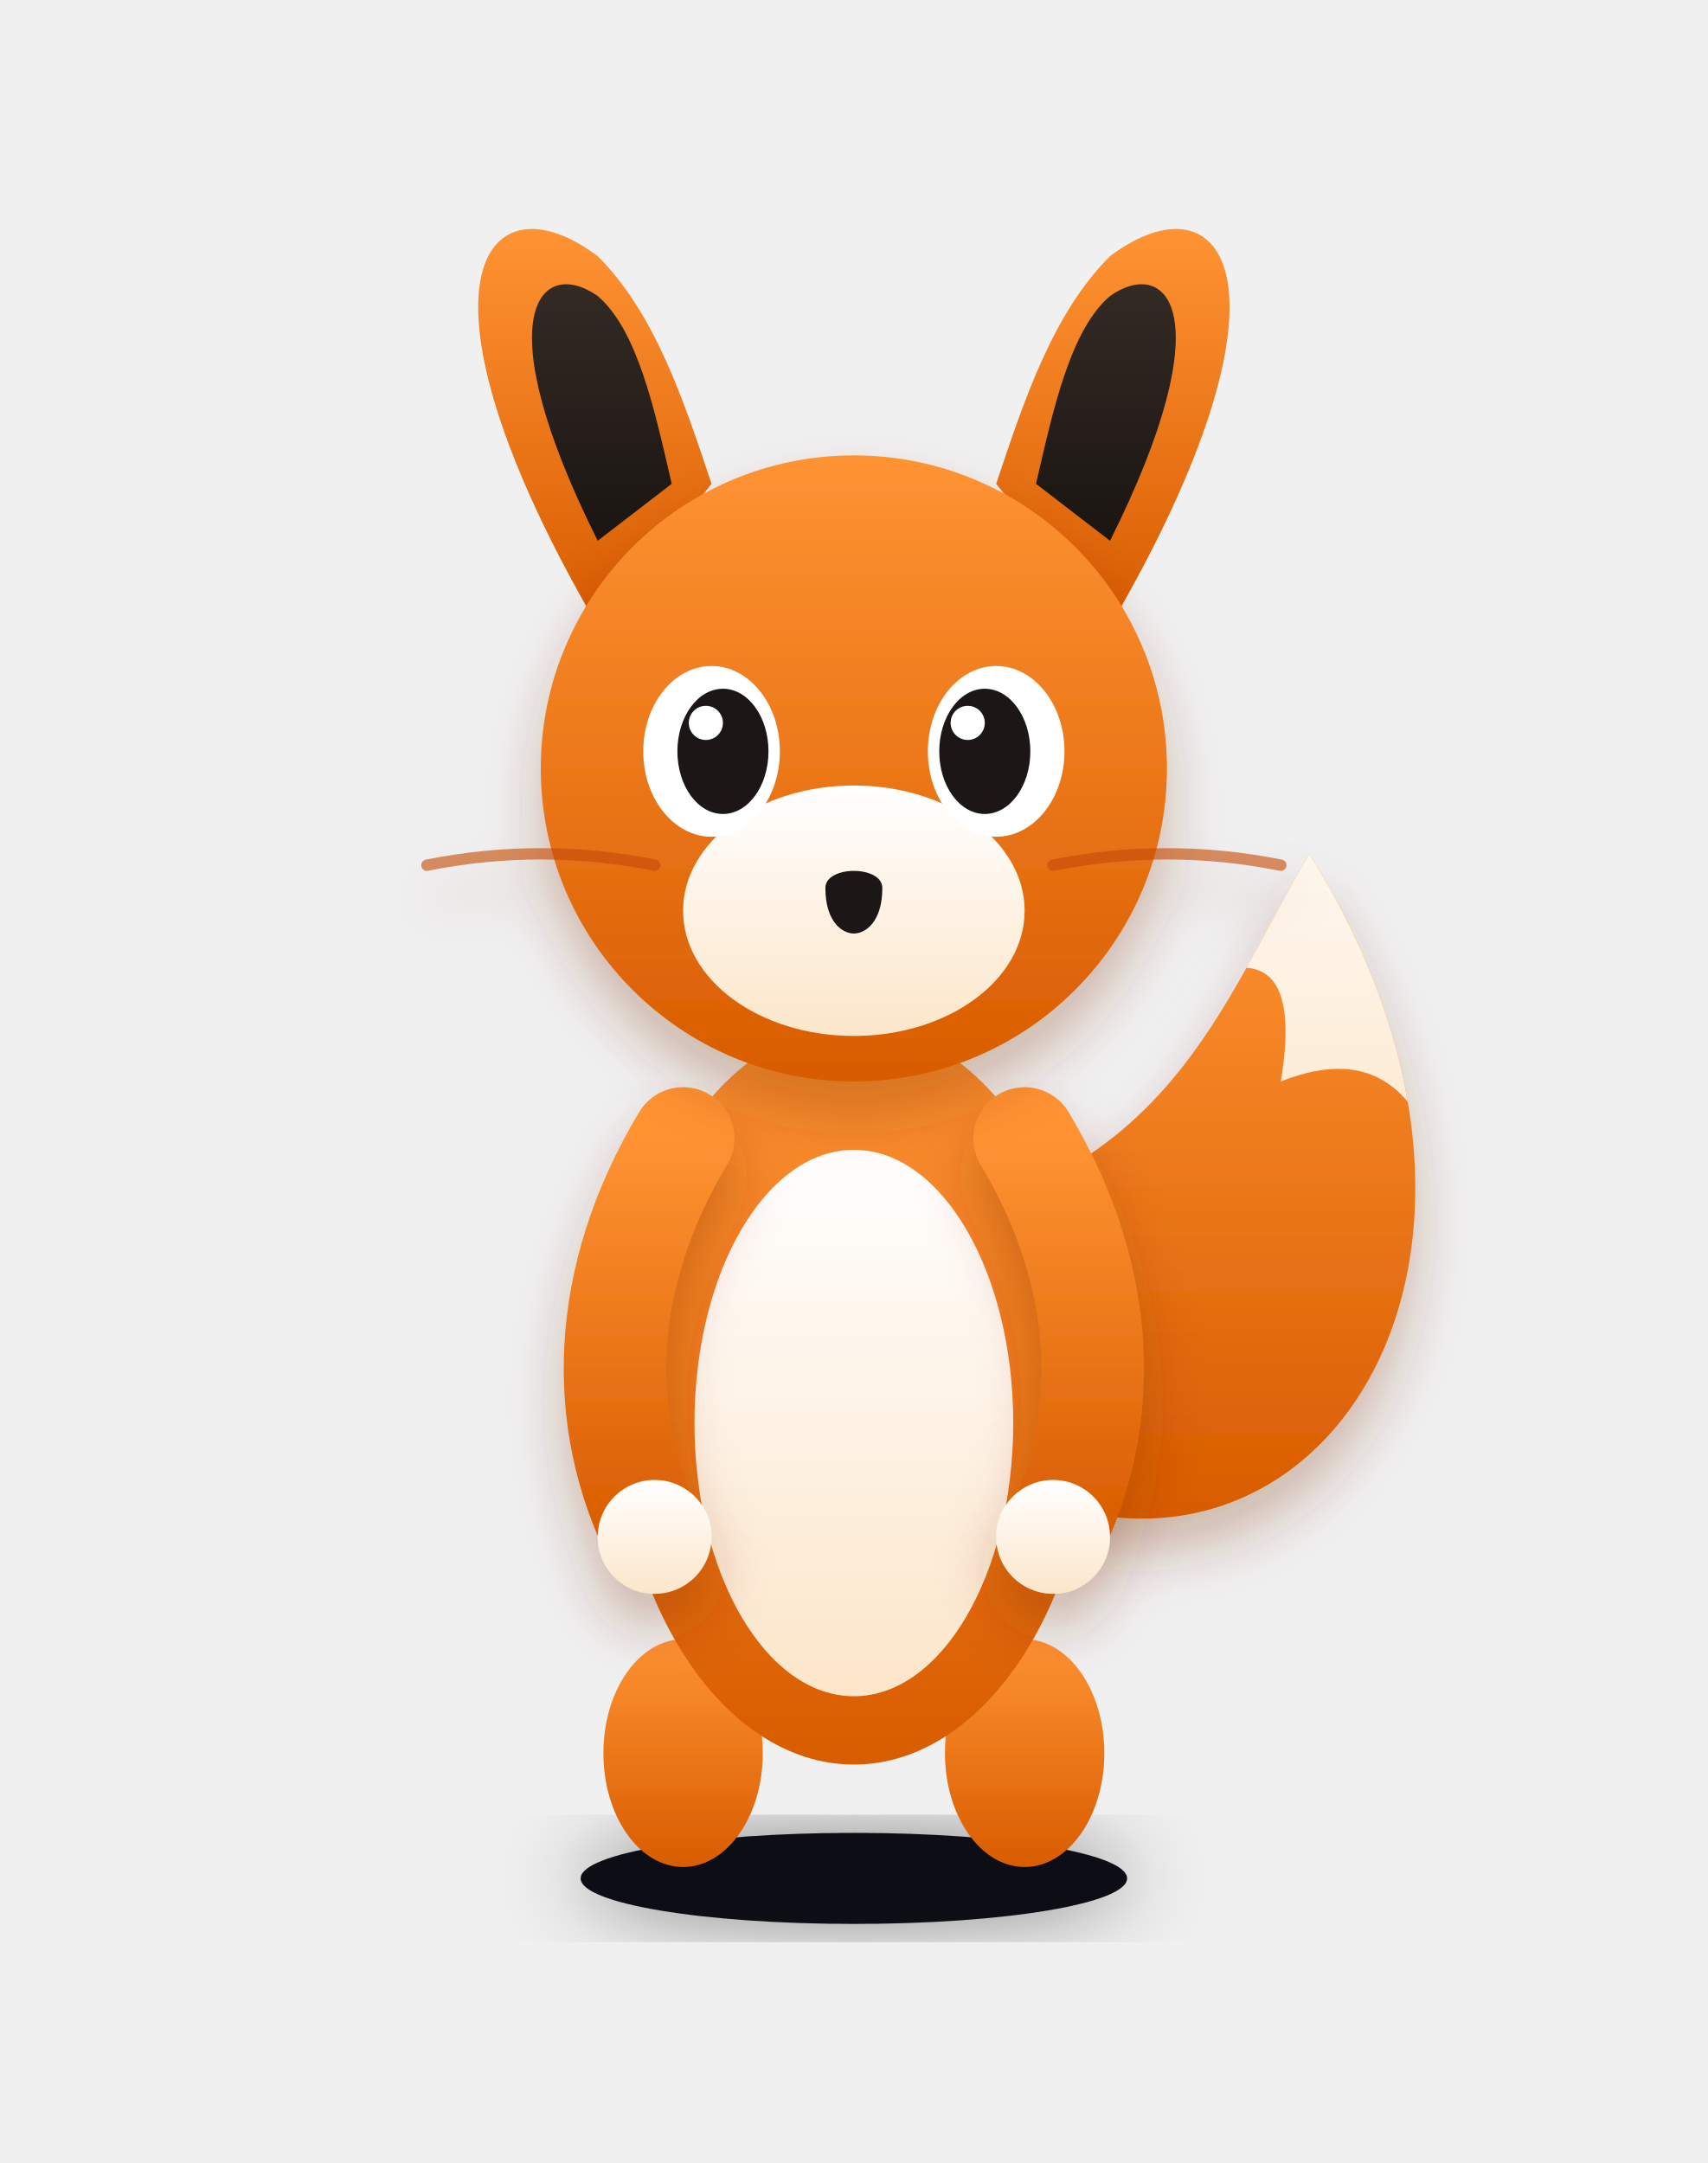
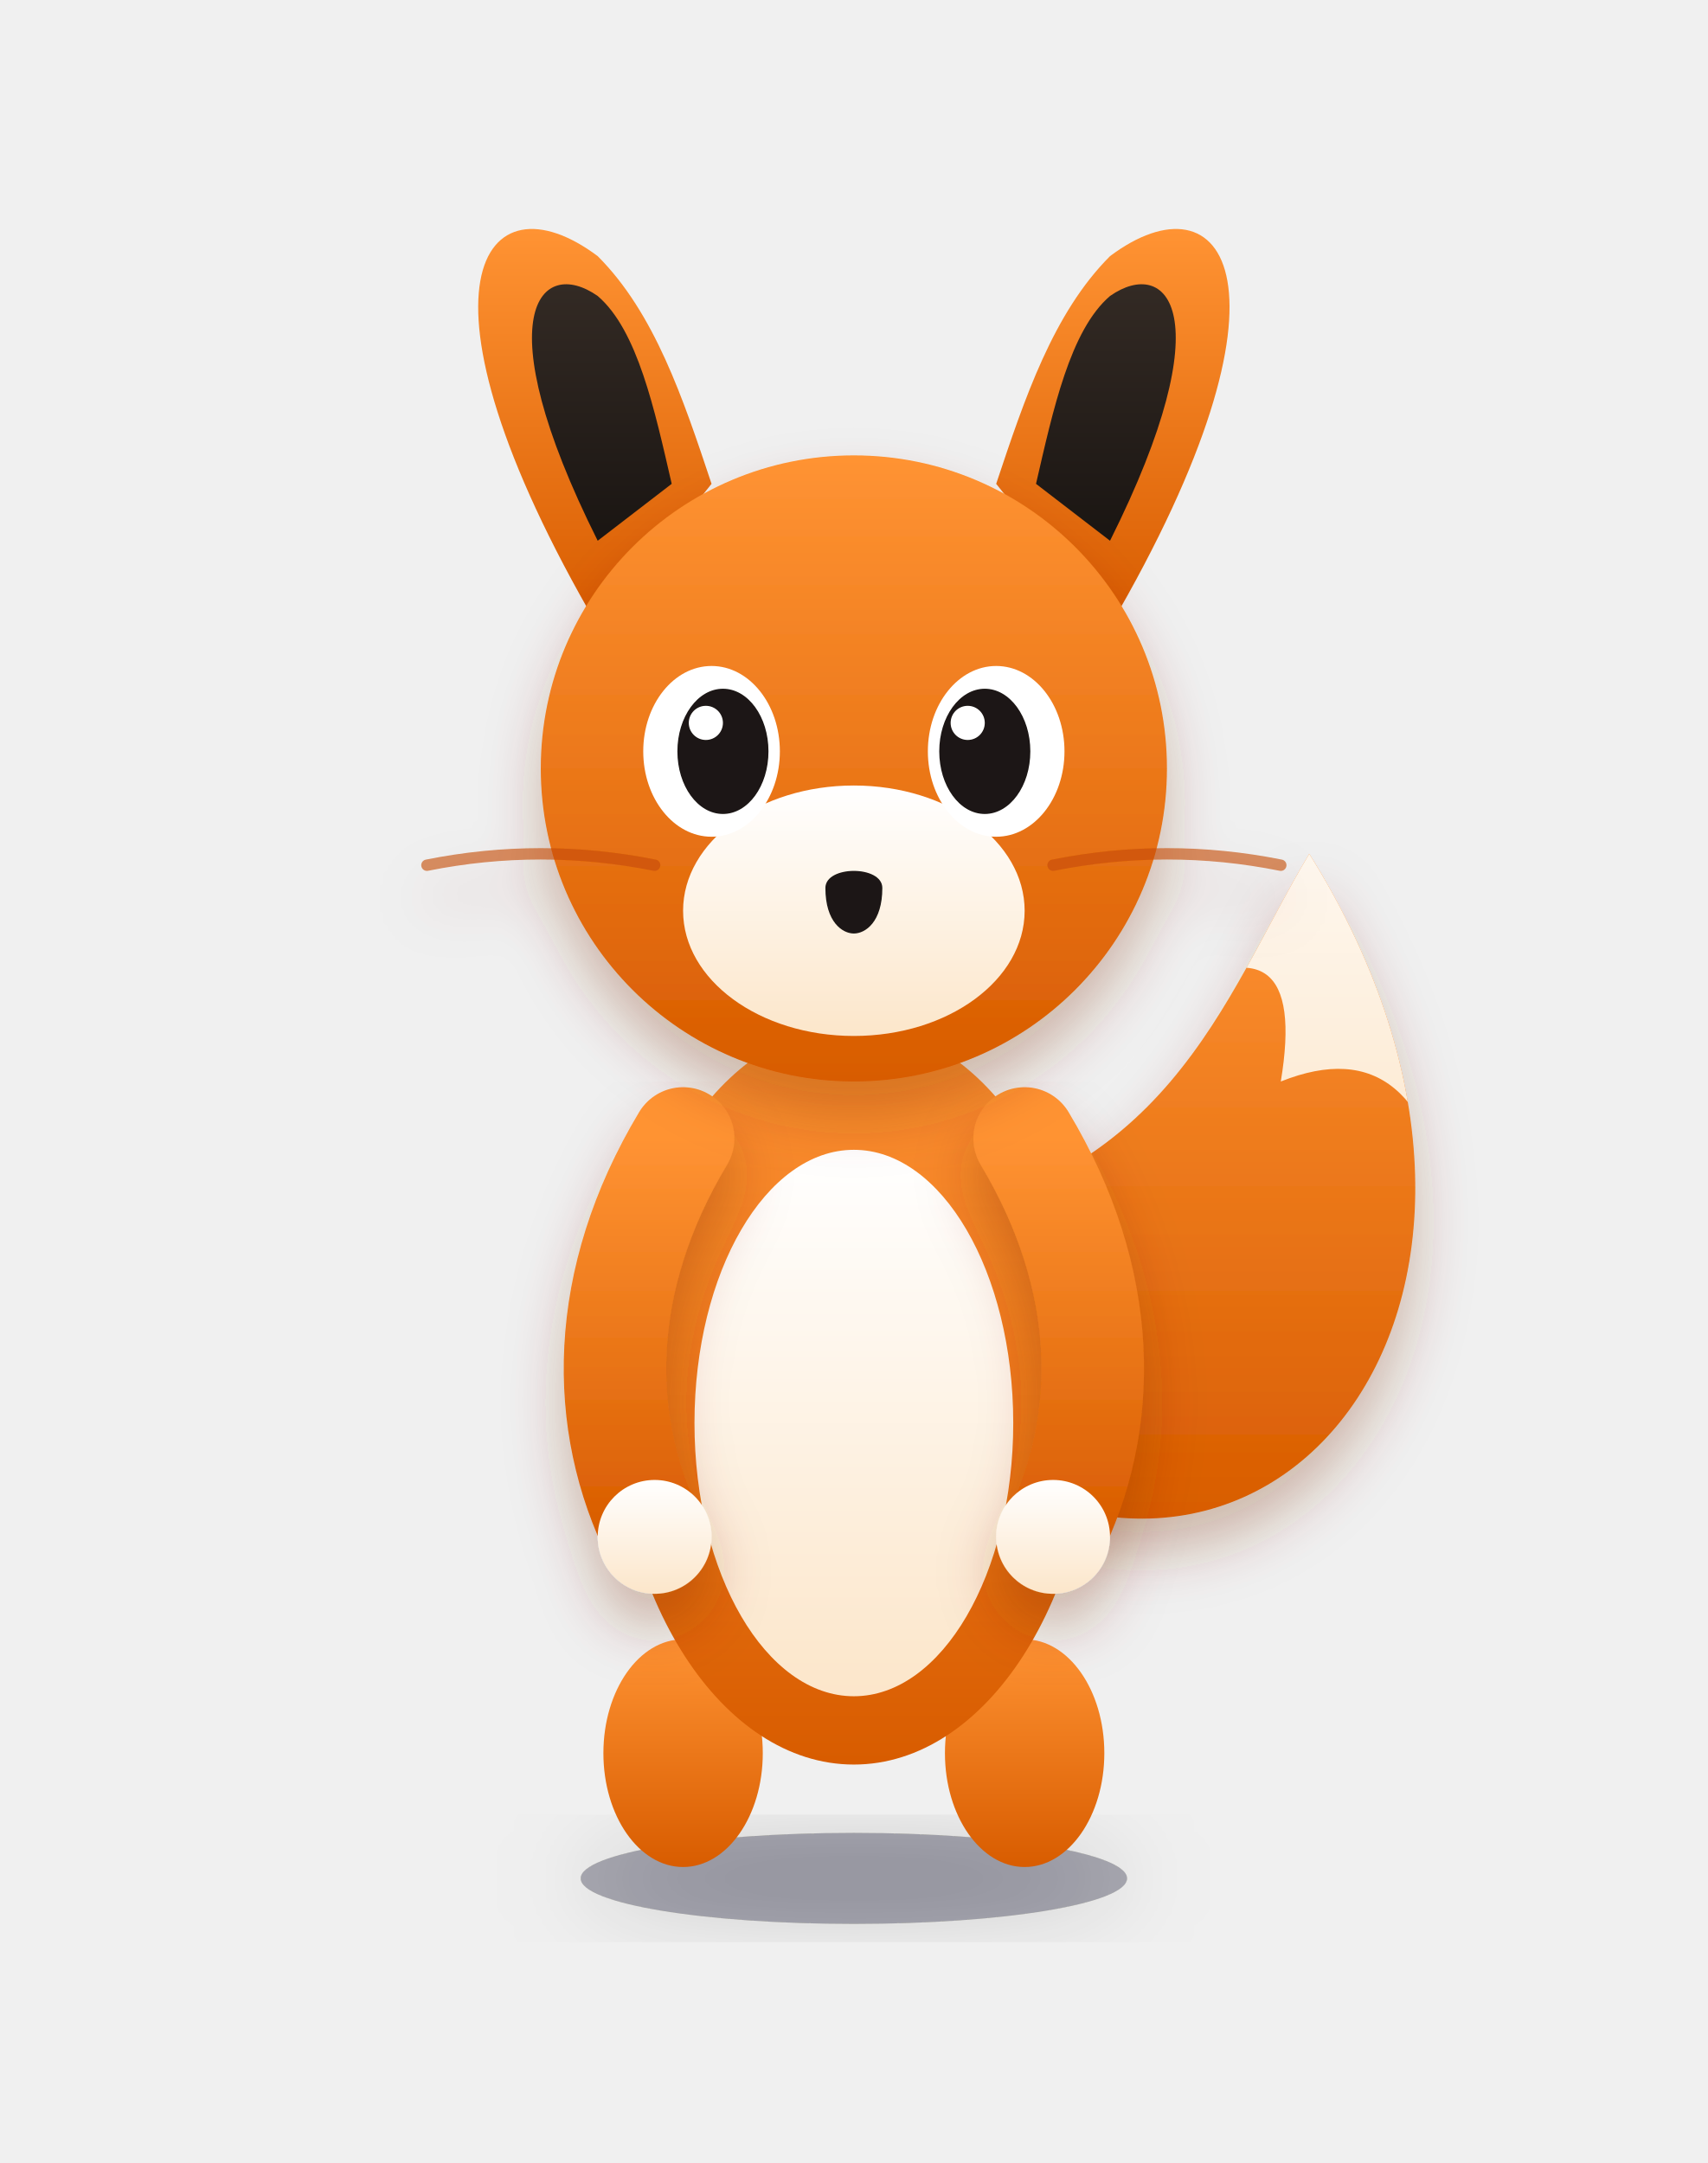
<svg xmlns="http://www.w3.org/2000/svg" viewBox="0 0 300 380" width="180" height="228" role="img">
  <defs>
    <linearGradient id="furGrad-juvenile-healthy" x1="0%" y1="0%" x2="0%" y2="100%">
      <stop offset="0%" stop-color="#FF9333" />
      <stop offset="100%" stop-color="#D85C00" />
    </linearGradient>
    <linearGradient id="bellyGrad-juvenile-healthy" x1="0%" y1="0%" x2="0%" y2="100%">
      <stop offset="0%" stop-color="#FFFFFF" />
      <stop offset="100%" stop-color="#FCE6CA" />
    </linearGradient>
    <linearGradient id="earDark-juvenile-healthy" x1="0%" y1="0%" x2="0%" y2="100%">
      <stop offset="0%" stop-color="#332A24" />
      <stop offset="100%" stop-color="#1A1512" />
    </linearGradient>
    <filter id="softShadow-juvenile-healthy" x="-20%" y="-20%" width="140%" height="140%">
      <feDropShadow dx="0" dy="6" stdDeviation="5" flood-color="#7A2D00" flood-opacity="0.3" />
    </filter>
    <filter id="groundShadow-juvenile-healthy" x="-20%" y="-20%" width="140%" height="140%">
      <feDropShadow dx="0" dy="0" stdDeviation="8" flood-color="#000000" flood-opacity="0.5" />
    </filter>
    <path id="tailShapeJuv-juvenile-healthy" d="M 160 250 C 220 300, 280 230, 230 150 C 215 175, 205 210, 155 215 Z" />
    <clipPath id="tailClipJuv-juvenile-healthy">
      <use href="#tailShapeJuv-juvenile-healthy" />
    </clipPath>
  </defs>
-   <ellipse cx="150" cy="330" rx="48" ry="8" fill="#111115" filter="url(#groundShadow-juvenile-healthy)" />
+   <ellipse cx="150" cy="330" rx="48" ry="8" fill="#111115" fill-opacity="0.3" filter="url(#groundShadow-juvenile-healthy)" />
  <g filter="url(#softShadow-juvenile-healthy)">
    <use href="#tailShapeJuv-juvenile-healthy" fill="url(#furGrad-juvenile-healthy)" />
    <path d="M 195 140 Q 215 155 205 175 Q 230 160 225 190 Q 250 180 255 215 L 300 215 L 300 120 L 195 120 Z" fill="url(#bellyGrad-juvenile-healthy)" clip-path="url(#tailClipJuv-juvenile-healthy)" />
  </g>
  <g>
    <path d="M 105 110 C 70 50, 85 30, 105 45 C 115 55, 120 70, 125 85 Z" fill="url(#furGrad-juvenile-healthy)" />
    <path d="M 105 95 C 85 55, 95 45, 105 52 C 112 58, 115 72, 118 85 Z" fill="url(#earDark-juvenile-healthy)" />
    <path d="M 195 110 C 230 50, 215 30, 195 45 C 185 55, 180 70, 175 85 Z" fill="url(#furGrad-juvenile-healthy)" />
    <path d="M 195 95 C 215 55, 205 45, 195 52 C 188 58, 185 72, 182 85 Z" fill="url(#earDark-juvenile-healthy)" />
  </g>
  <g>
    <ellipse cx="120" cy="308" rx="14" ry="20" fill="url(#furGrad-juvenile-healthy)" />
    <ellipse cx="180" cy="308" rx="14" ry="20" fill="url(#furGrad-juvenile-healthy)" />
  </g>
  <g>
    <ellipse cx="150" cy="245" rx="42" ry="65" fill="url(#furGrad-juvenile-healthy)" />
    <ellipse cx="150" cy="250" rx="28" ry="48" fill="url(#bellyGrad-juvenile-healthy)" />
  </g>
  <g filter="url(#softShadow-juvenile-healthy)">
    <path d="M 120 200 C 105 225, 105 250, 115 270" fill="none" stroke="url(#furGrad-juvenile-healthy)" stroke-width="18" stroke-linecap="round" />
    <circle cx="115" cy="270" r="10" fill="url(#bellyGrad-juvenile-healthy)" />
    <path d="M 180 200 C 195 225, 195 250, 185 270" fill="none" stroke="url(#furGrad-juvenile-healthy)" stroke-width="18" stroke-linecap="round" />
    <circle cx="185" cy="270" r="10" fill="url(#bellyGrad-juvenile-healthy)" />
  </g>
  <g filter="url(#softShadow-juvenile-healthy)">
    <circle cx="150" cy="135" r="55" fill="url(#furGrad-juvenile-healthy)" />
    <path d="M 115 152 Q 95 148 75 152" fill="none" stroke="#C44A00" stroke-width="2" stroke-linecap="round" opacity="0.6" />
    <path d="M 185 152 Q 205 148 225 152" fill="none" stroke="#C44A00" stroke-width="2" stroke-linecap="round" opacity="0.6" />
    <ellipse cx="150" cy="160" rx="30" ry="22" fill="url(#bellyGrad-juvenile-healthy)" />
    <path d="M 145 156 C 145 152, 155 152, 155 156 C 155 162, 152 164, 150 164 C 148 164, 145 162, 145 156 Z" fill="#1A1512" />
    <g>
      <ellipse cx="125" cy="132" rx="12" ry="15" fill="#FFFFFF" />
      <ellipse cx="127" cy="132" rx="8" ry="11" fill="#1A1512" />
      <circle cx="124" cy="127" r="3" fill="#FFFFFF" />
      <ellipse cx="175" cy="132" rx="12" ry="15" fill="#FFFFFF" />
      <ellipse cx="173" cy="132" rx="8" ry="11" fill="#1A1512" />
      <circle cx="170" cy="127" r="3" fill="#FFFFFF" />
    </g>
  </g>
</svg>
